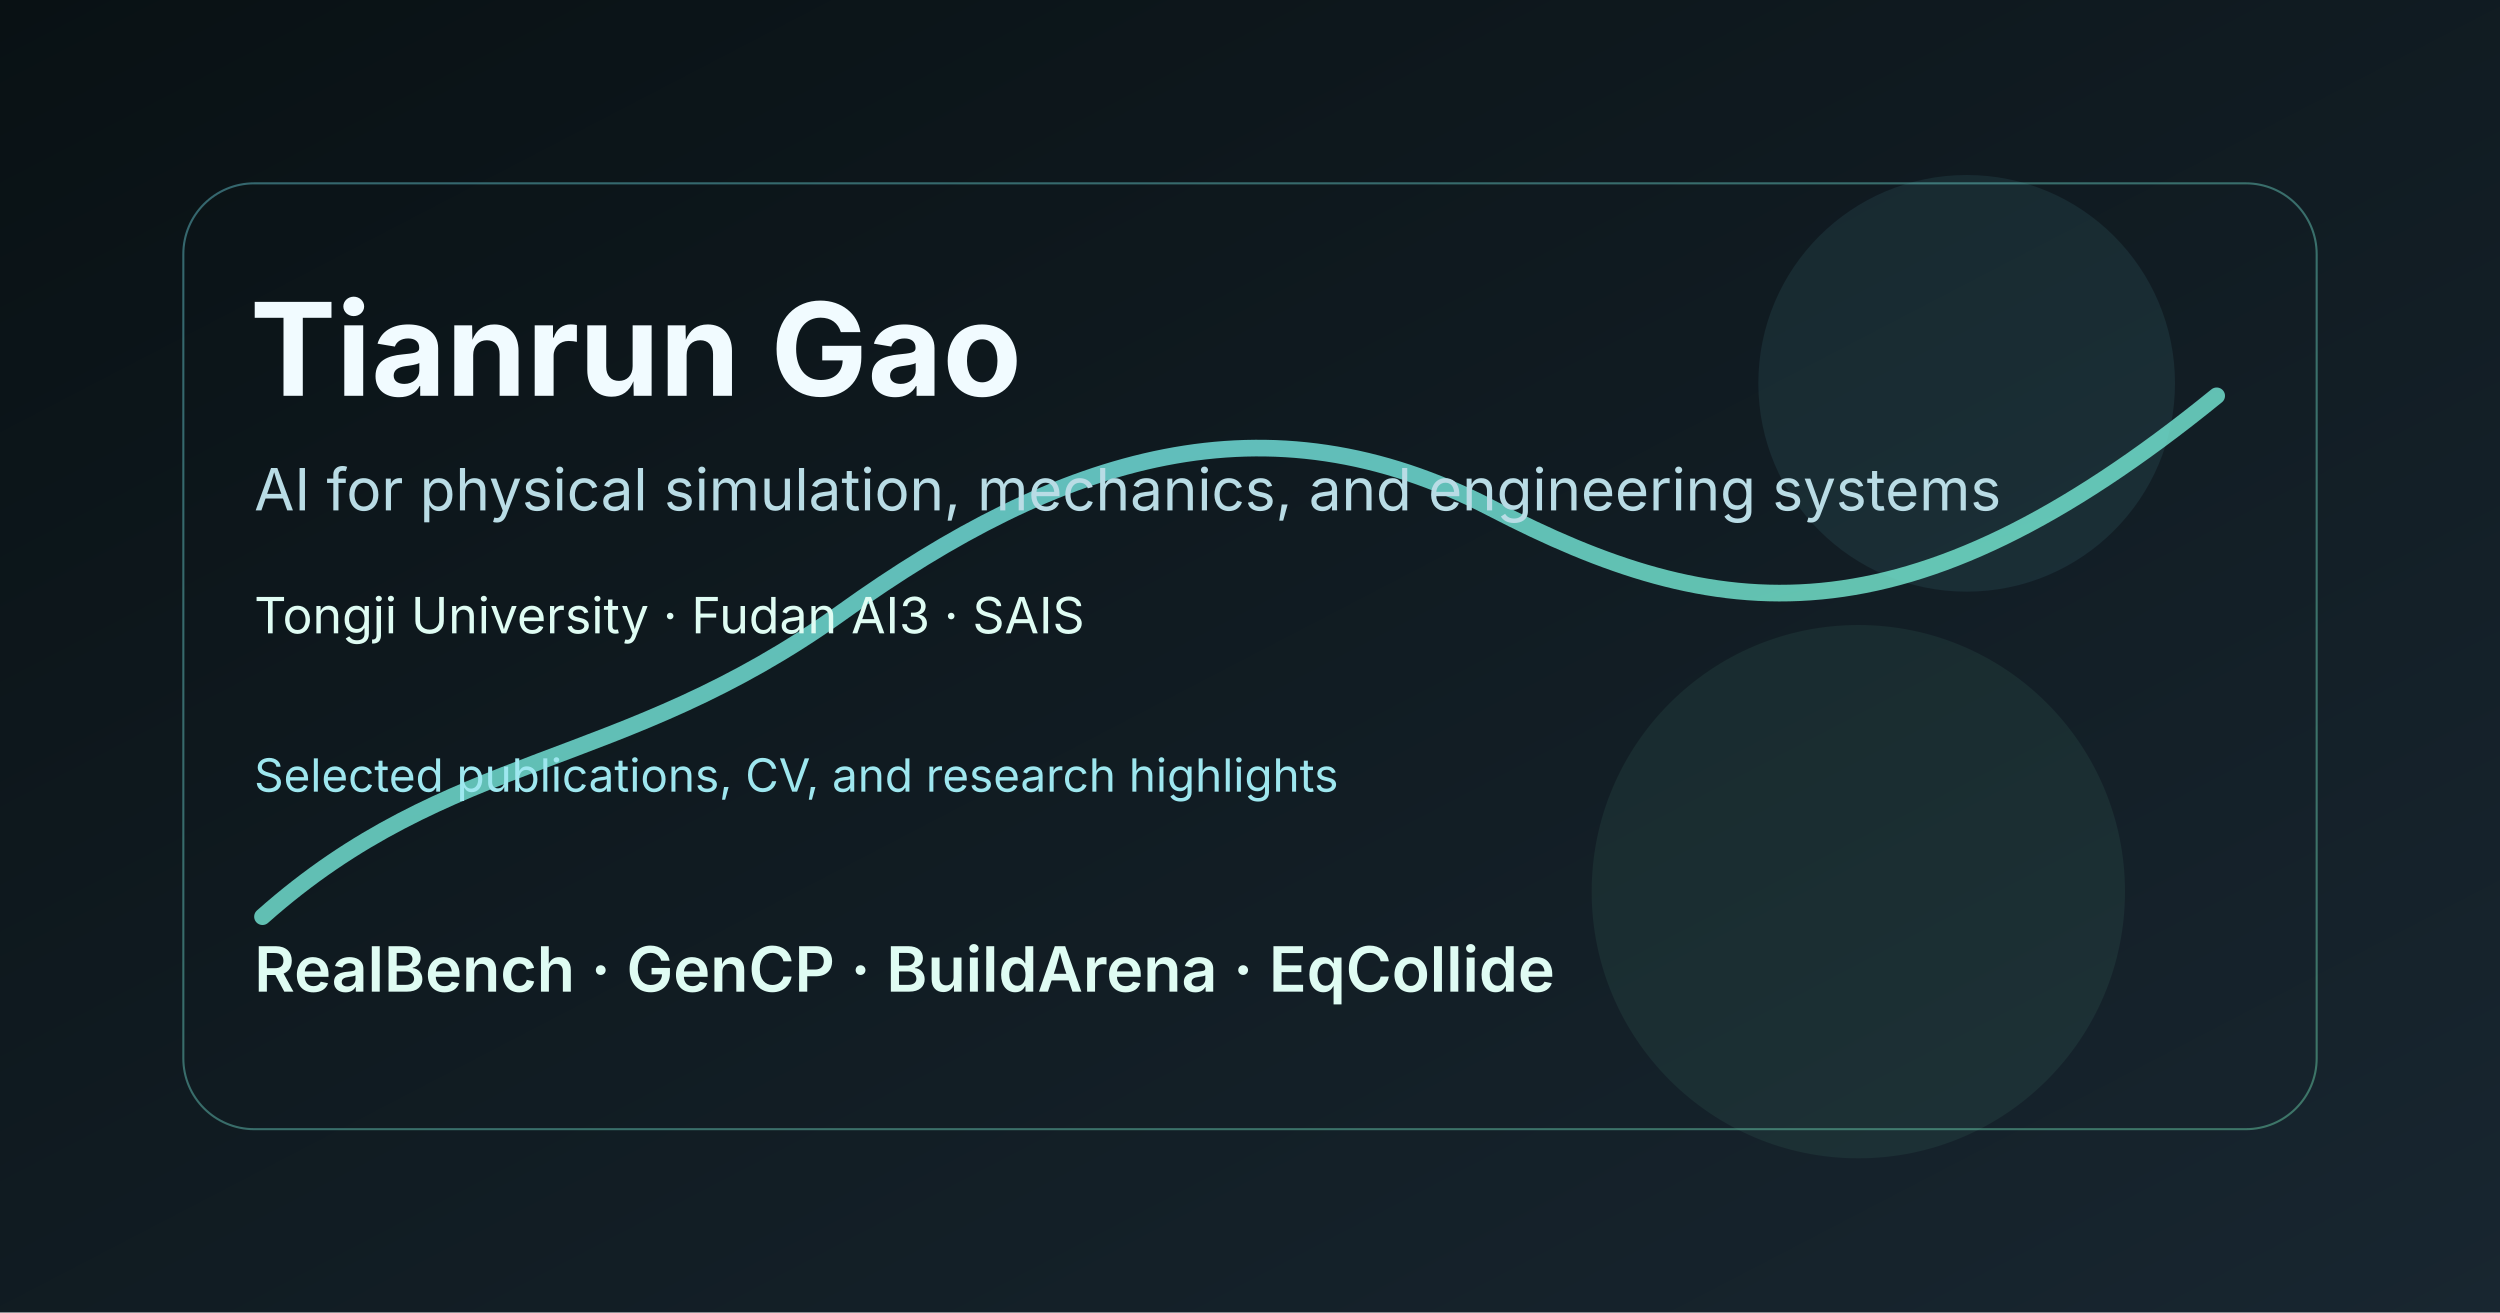
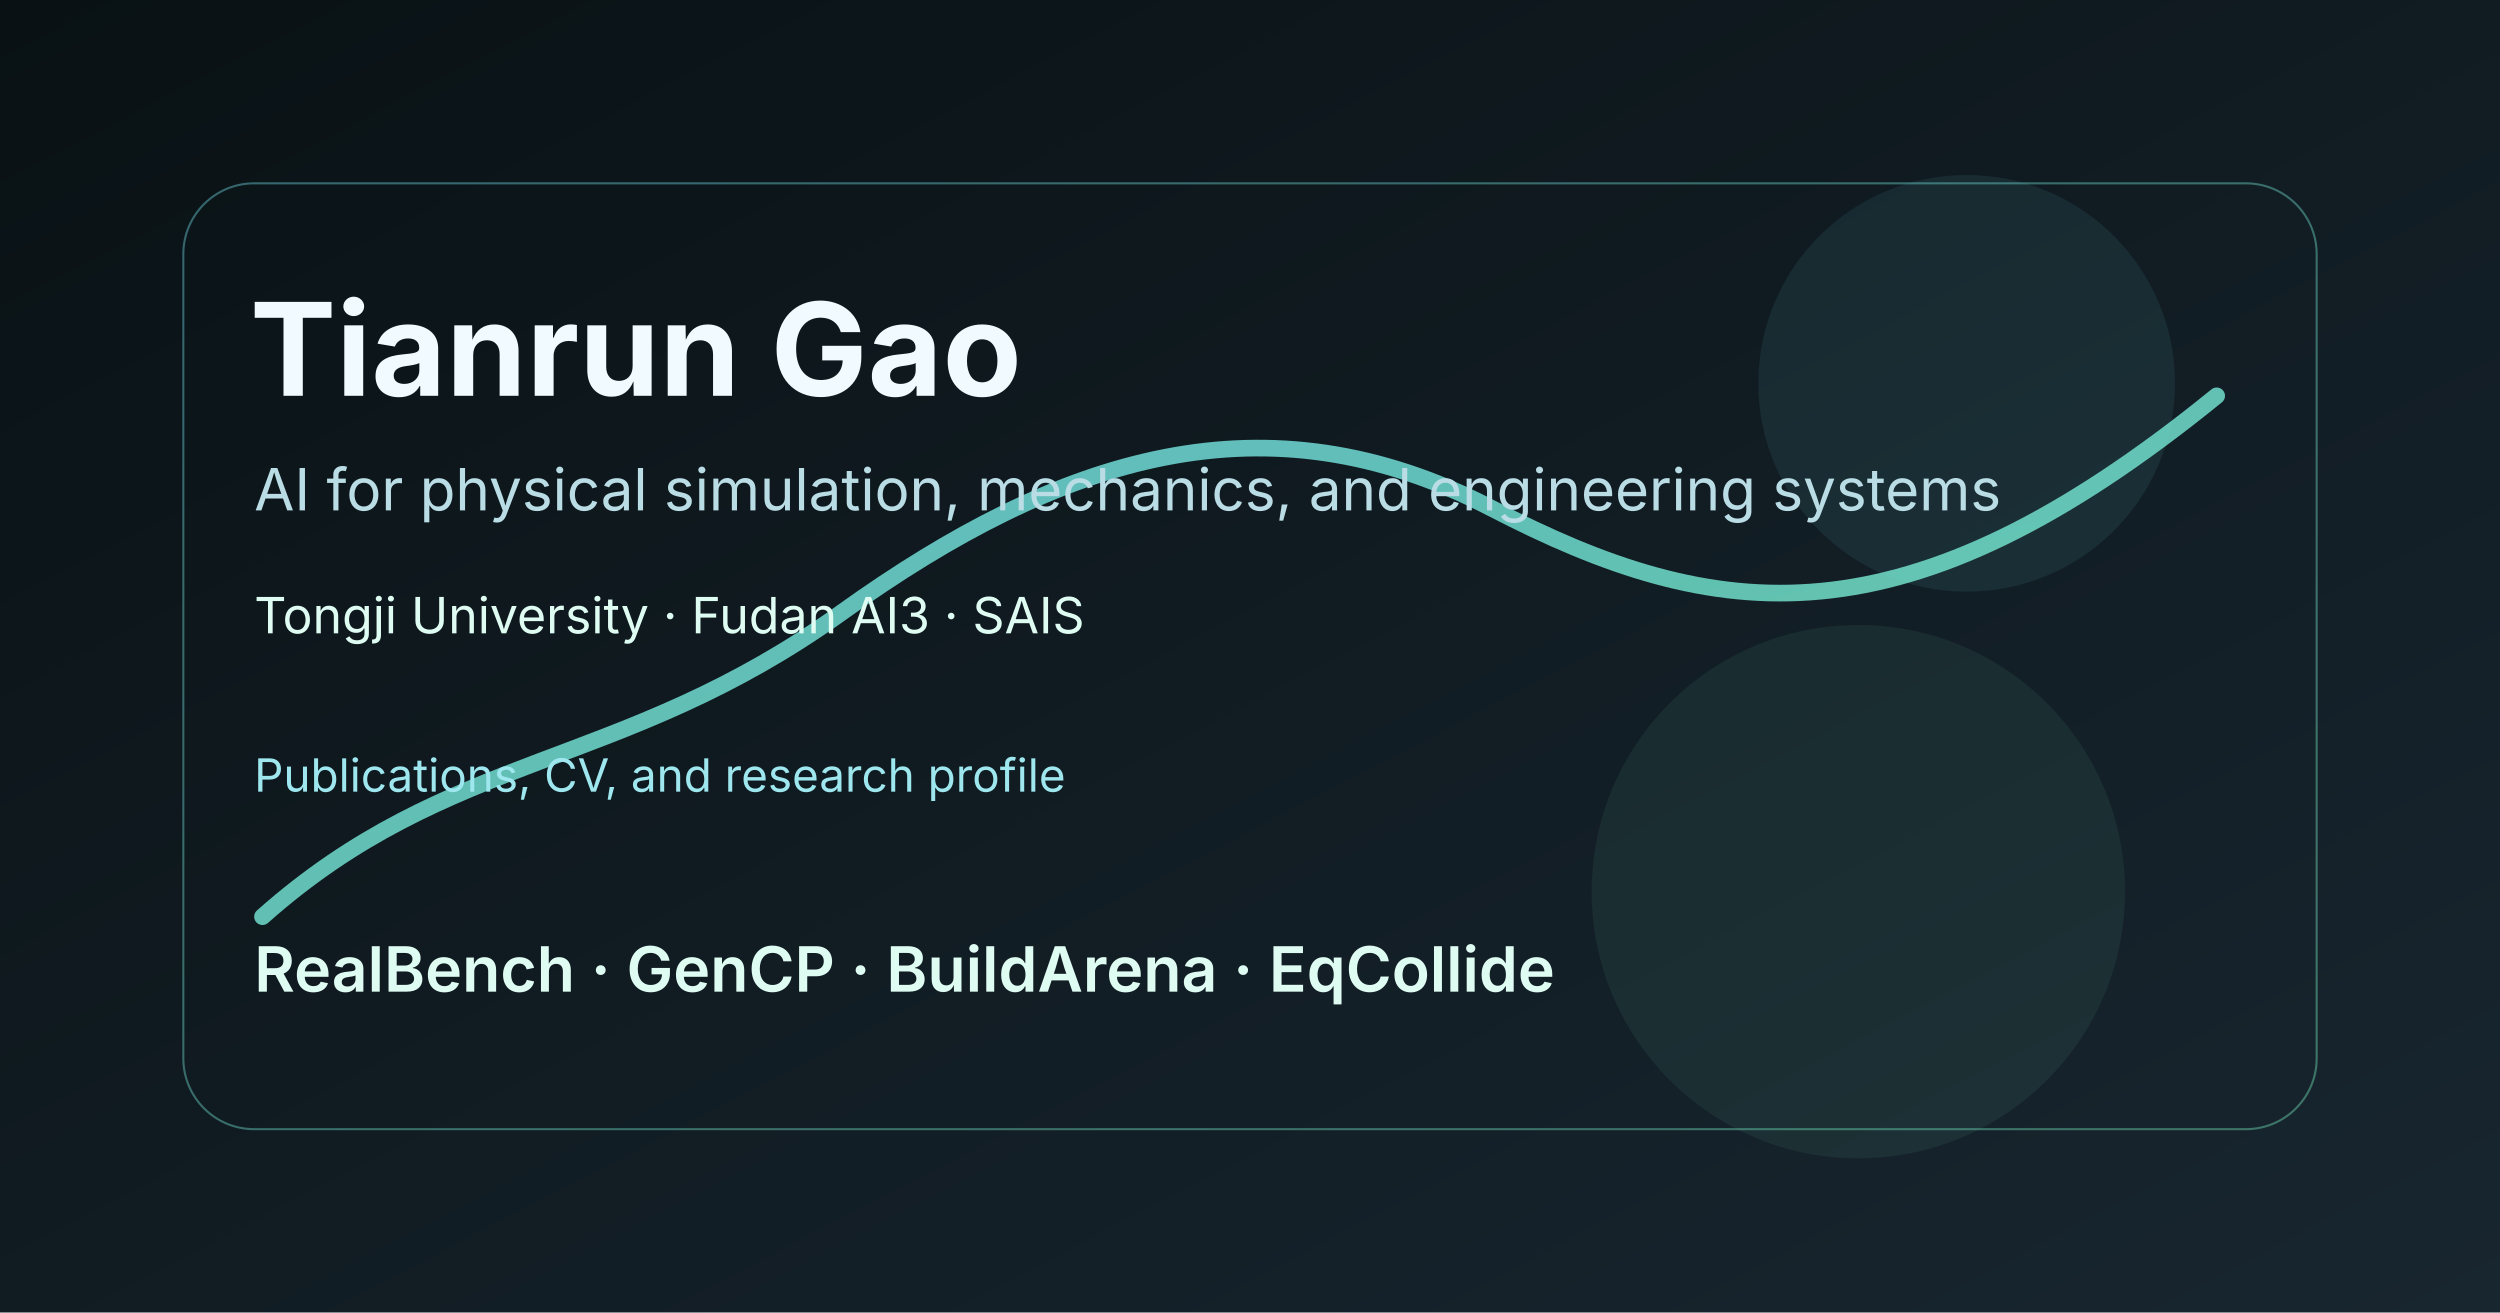
<svg xmlns="http://www.w3.org/2000/svg" viewBox="0 0 1200 630" role="img" aria-label="Tianrun Gao academic homepage">
  <defs>
    <linearGradient id="bg" x1="0" x2="1" y1="0" y2="1">
      <stop offset="0" stop-color="#091114" />
      <stop offset="1" stop-color="#182630" />
    </linearGradient>
    <linearGradient id="accent" x1="0" x2="1" y1="0" y2="1">
      <stop offset="0" stop-color="#73e3f0" />
      <stop offset="1" stop-color="#79f0bf" />
    </linearGradient>
  </defs>
  <rect width="1200" height="630" fill="url(#bg)" />
  <rect x="88" y="88" width="1024" height="454" rx="34" fill="none" stroke="url(#accent)" stroke-opacity=".4" />
  <circle cx="944" cy="184" r="100" fill="#73e3f0" opacity=".08" />
  <circle cx="892" cy="428" r="128" fill="#79f0bf" opacity=".07" />
  <path d="M126 440c90-80 172-70 278-146s204-106 312-50 198 68 348-54" fill="none" stroke="url(#accent)" stroke-width="8" stroke-linecap="round" opacity=".8" />
  <text x="120" y="190" fill="#f1fbff" font-family="Inter, Arial, sans-serif" font-size="62" font-weight="700">Tianrun Gao</text>
  <text x="122" y="245" fill="#b9dce5" font-family="Inter, Arial, sans-serif" font-size="28">AI for physical simulation, mechanics, and engineering systems</text>
  <text x="122" y="304" fill="#dffcf3" font-family="Inter, Arial, sans-serif" font-size="24">Tongji University · Fudan AI3 · SAIS</text>
-   <text x="122" y="380" fill="#9ee7ef" font-family="Inter, Arial, sans-serif" font-size="22">Selected publications, CV, and research highlights</text>
+   <text x="122" y="380" fill="#9ee7ef" font-family="Inter, Arial, sans-serif" font-size="22">Publications, CV, and research profile</text>
  <text x="122" y="476" fill="#dffcf3" font-family="Inter, Arial, sans-serif" font-size="30" font-weight="600">RealBench · GenCP · BuildArena · EqCollide</text>
</svg>
